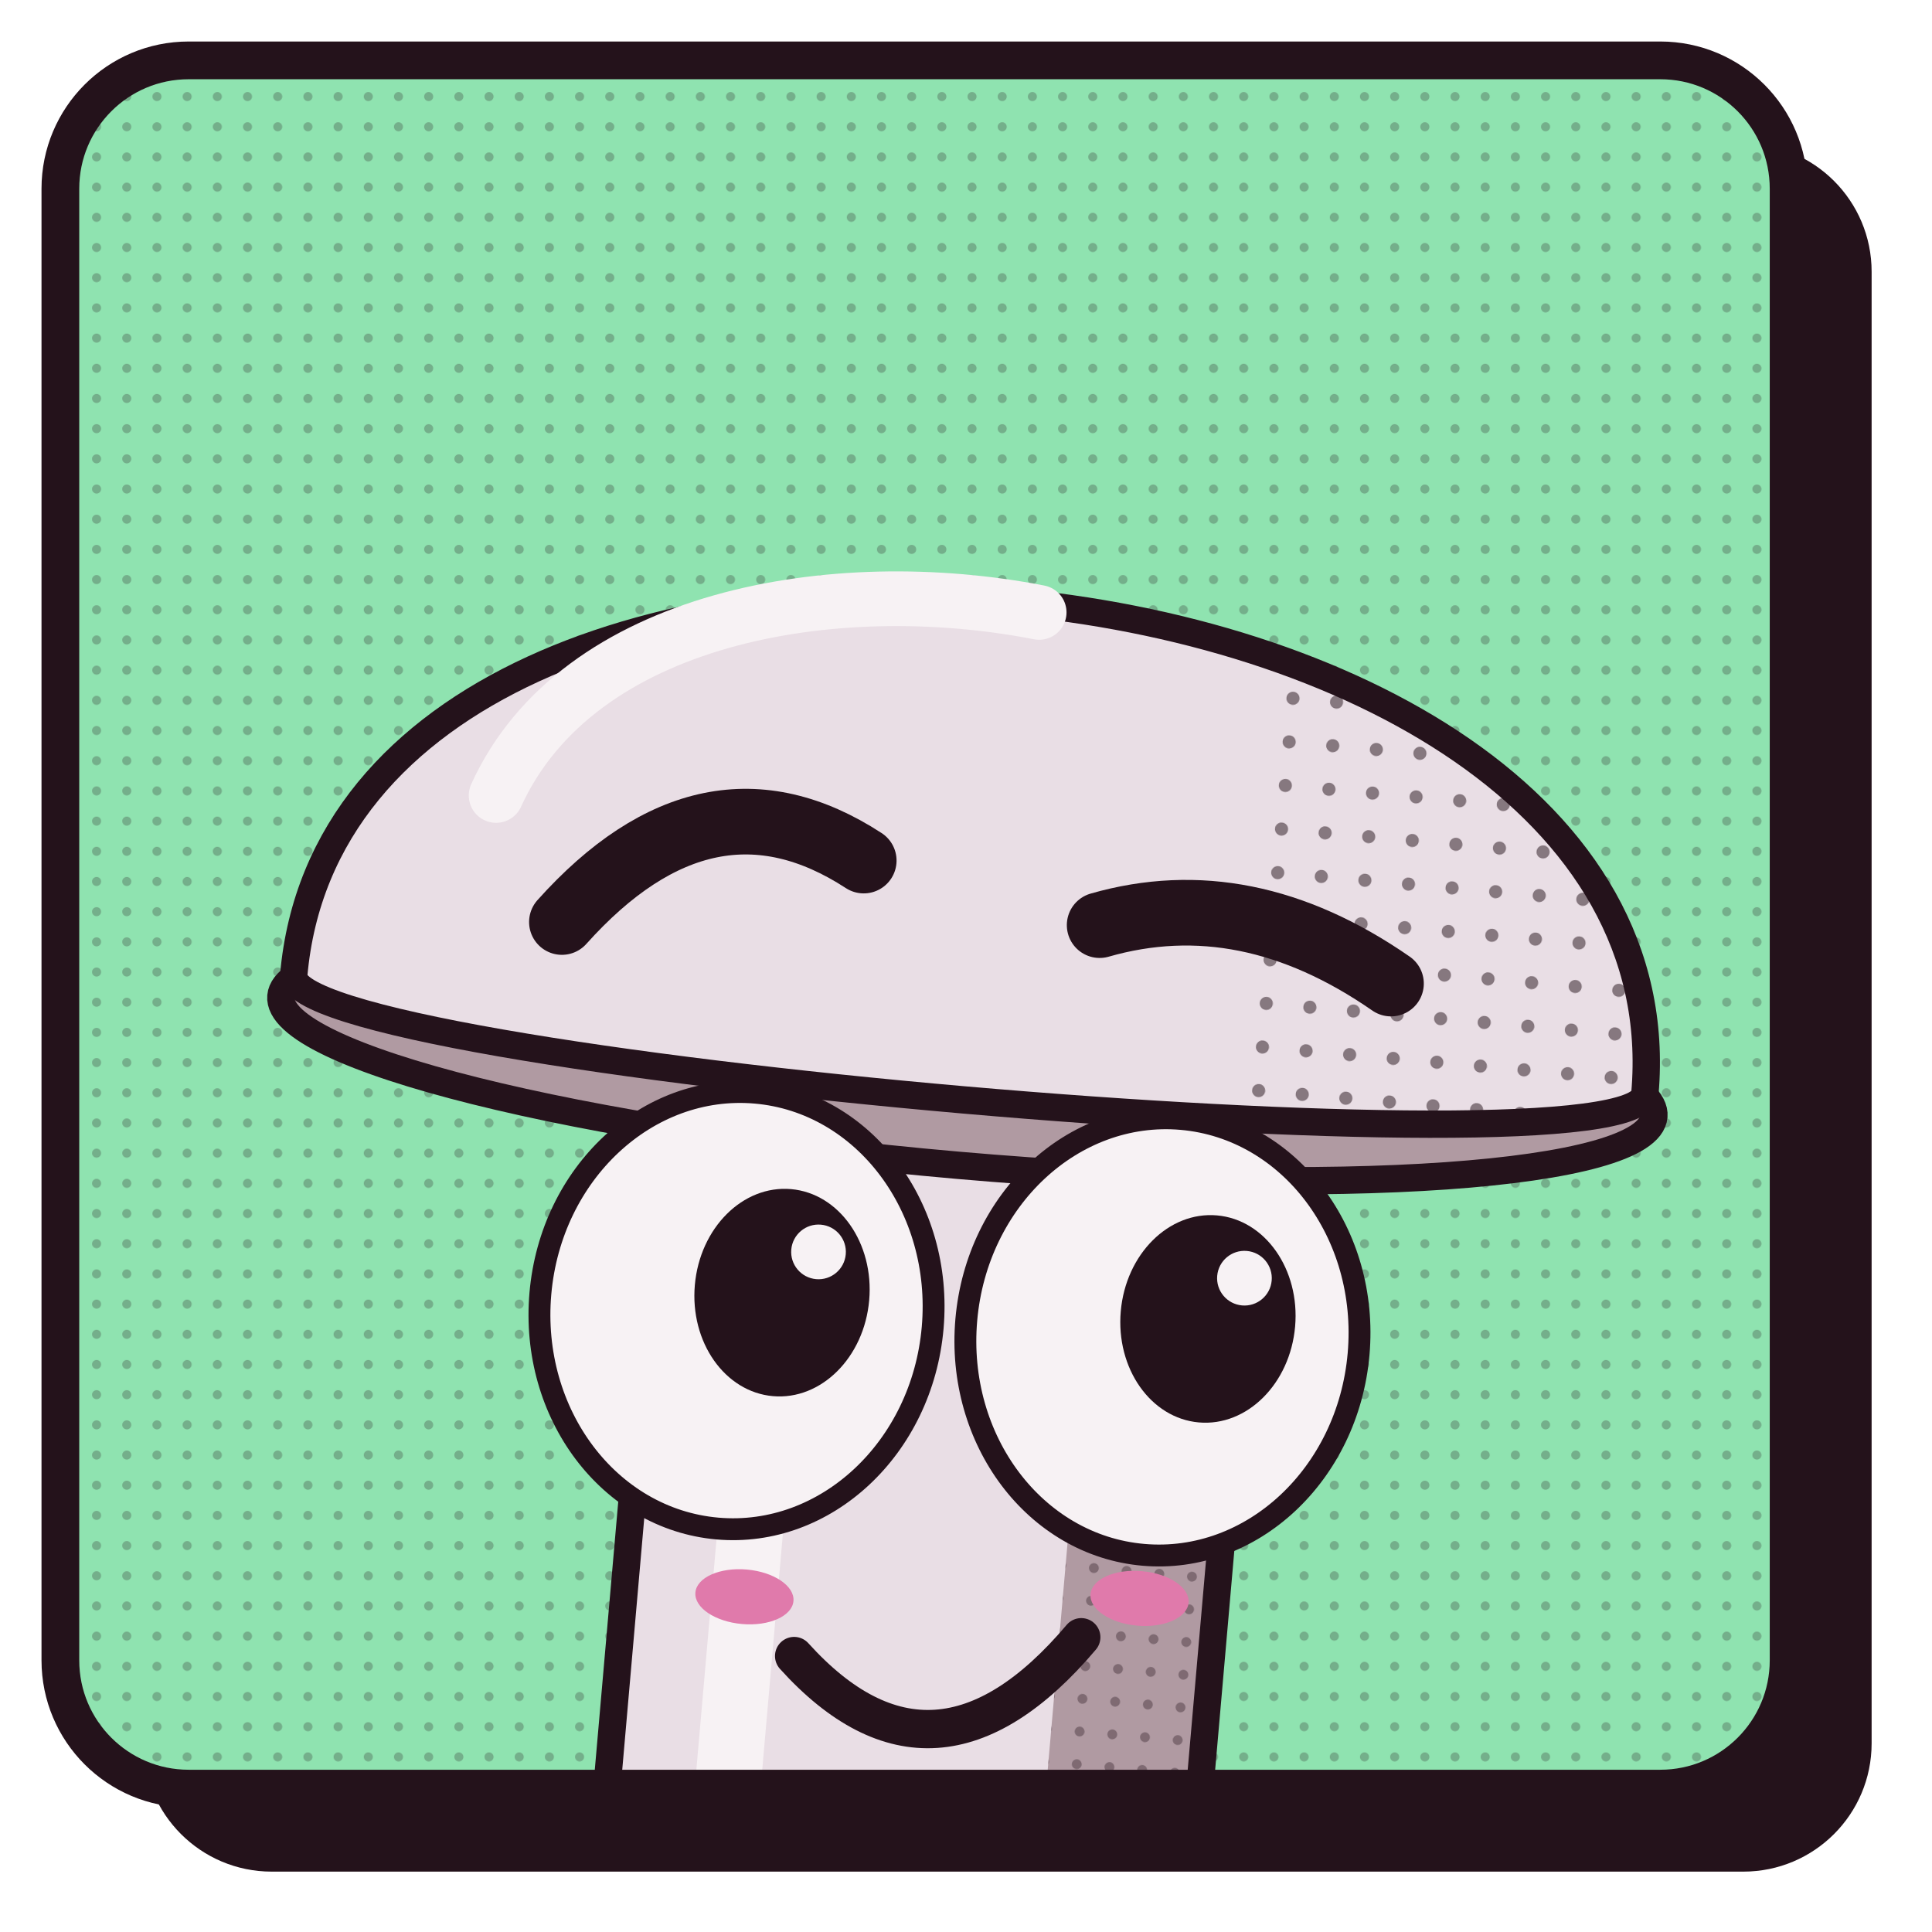
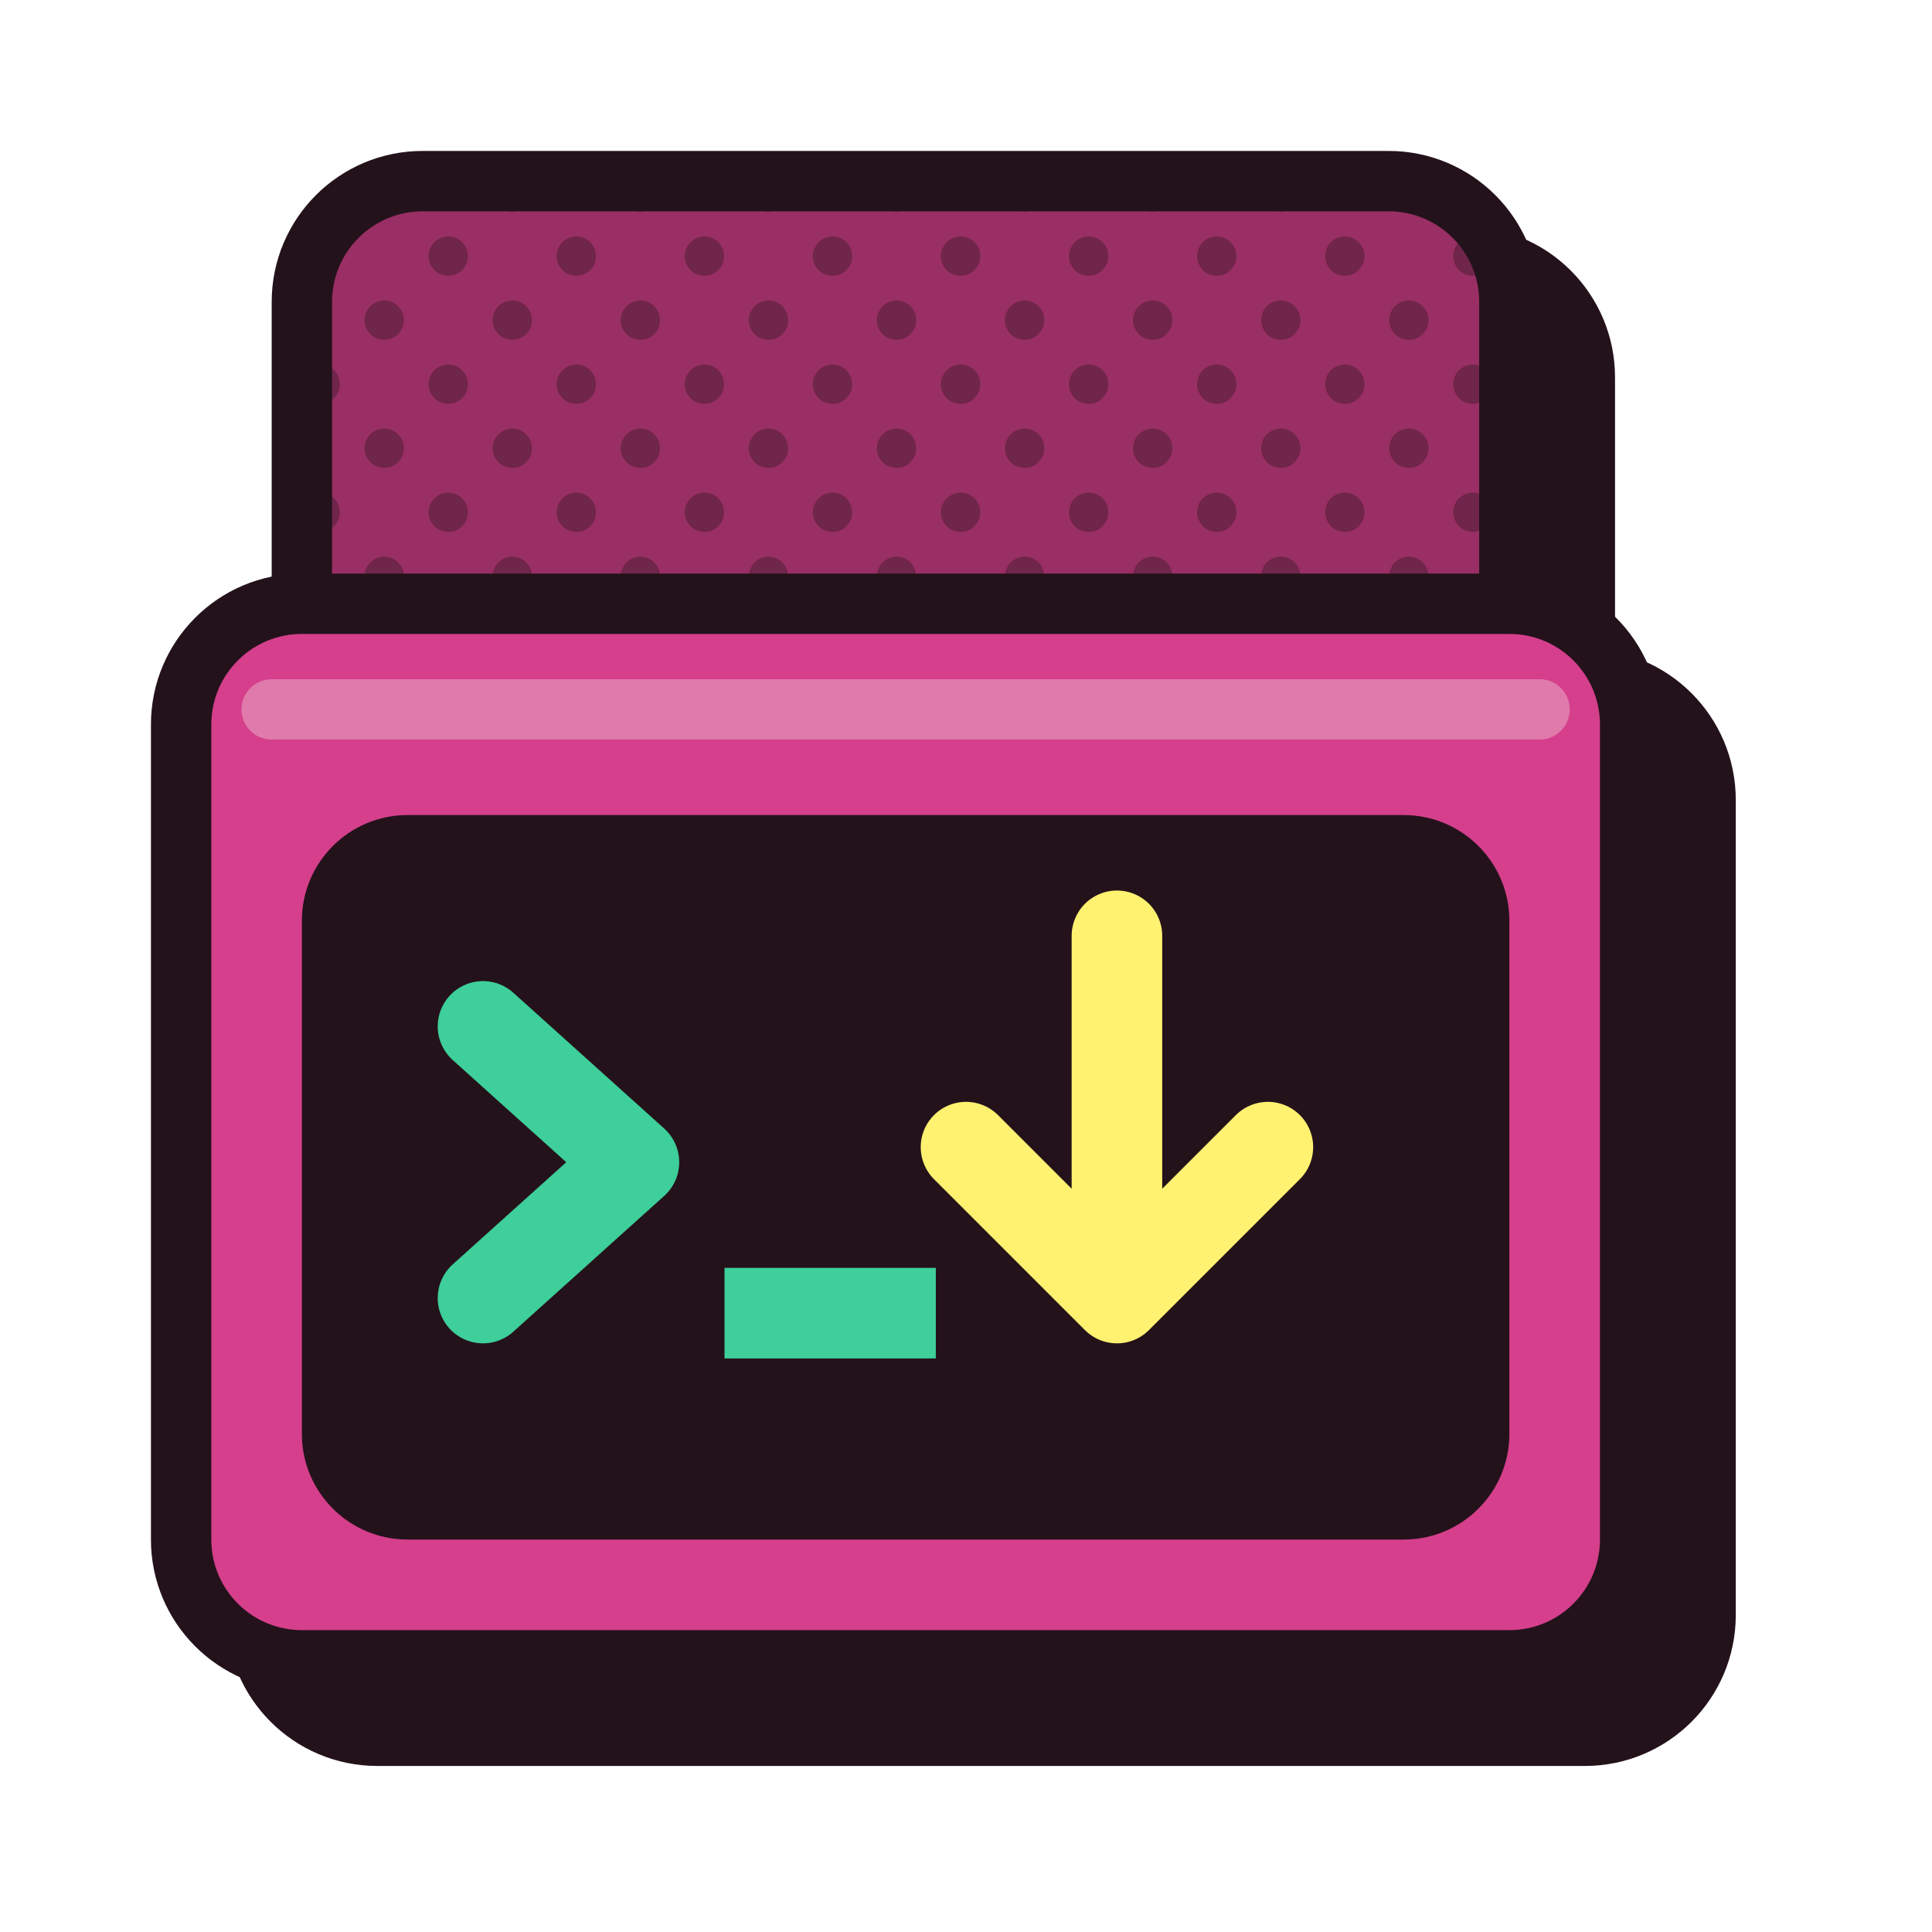
- <svg xmlns="http://www.w3.org/2000/svg" viewBox="0 0 512 512" width="512" height="512">
+ <svg xmlns="http://www.w3.org/2000/svg" viewBox="0 0 128 128">
  <defs>
-     <pattern id="grid" width="24" height="24" patternUnits="userSpaceOnUse">
-       <path d="M24 0H0V24" fill="none" stroke="#24121b" stroke-opacity="0.22" stroke-width="1.4" />
+     <pattern id="dots" width="6" height="6" patternUnits="userSpaceOnUse" patternTransform="rotate(45)">
+       <circle cx="3" cy="3" r="1.3" fill="#24121b" fill-opacity="0.35" />
    </pattern>
-     <pattern id="gridBlue" width="28" height="28" patternUnits="userSpaceOnUse">
-       <path d="M28 0H0V28" fill="none" stroke="#40a3ca" stroke-width="1.6" />
-     </pattern>
-     <pattern id="dots" width="8" height="8" patternUnits="userSpaceOnUse">
-       <circle cx="1.6" cy="1.6" r="1.2" fill="#24121b" fill-opacity="0.5" />
-     </pattern>
-     <pattern id="dotsFine" width="6" height="6" patternUnits="userSpaceOnUse">
-       <circle cx="1.2" cy="1.2" r="0.9" fill="#24121b" fill-opacity="0.35" />
-     </pattern>
-     <clipPath id="bodyClip">
-       <rect x="366" y="236" width="108" height="196" rx="16" />
-     </clipPath>
-     <clipPath id="domeClip">
-       <path d="M296 236 C296 130 544 130 544 236 C544 252 296 252 296 236 Z" />
-     </clipPath>
  </defs>
-   <defs>
-     <clipPath id="badgeClip">
-       <rect x="16" y="16" width="458" height="458" rx="34" />
-     </clipPath>
-   </defs>
-   <rect x="16" y="16" width="458" height="458" rx="34" fill="#24121b" transform="translate(22 22)" />
-   <rect x="16" y="16" width="458" height="458" rx="34" fill="#8fe3b0" />
-   <g clip-path="url(#badgeClip)">
-     <rect x="16" y="16" width="458" height="458" rx="34" fill="url(#dots)" opacity="0.5" />
-     <g transform="translate(245.0 409.88) scale(1.449367) rotate(5) translate(-420 -330)">
-       <rect x="366" y="236" width="108" height="196" rx="16" fill="#e9dee5" />
-       <g clip-path="url(#bodyClip)">
-         <rect x="446" y="236" width="30" height="196" fill="#b09aa2" />
-         <rect x="446" y="236" width="30" height="196" fill="url(#dotsFine)" />
-         <rect x="366" y="236" width="108" height="22" fill="#b09aa2" />
-         <rect x="382" y="270" width="12" height="140" rx="6" fill="#f7f2f4" />
-       </g>
-       <rect x="366" y="236" width="108" height="196" rx="16" fill="none" stroke="#24121b" stroke-width="5" />
-       <ellipse cx="420" cy="240" rx="126" ry="20" fill="#b09aa2" stroke="#24121b" stroke-width="5" />
-       <path d="M296 236 C296 130 544 130 544 236 C544 252 296 252 296 236 Z" fill="#e9dee5" />
-       <g clip-path="url(#domeClip)">
-         <path d="M470 120 Q560 170 548 250 H470 Z" fill="url(#dots)" />
-       </g>
-       <path d="M296 236 C296 130 544 130 544 236 C544 252 296 252 296 236 Z" fill="none" stroke="#24121b" stroke-width="5" />
-       <path d="M330 200 C342 166 388 154 426 158" fill="none" stroke="#f7f2f4" stroke-width="10" stroke-linecap="round" />
-       <path d="M344 222 Q368 190 398 206" fill="none" stroke="#24121b" stroke-width="12" stroke-linecap="round" />
-       <path d="M442 214 Q468 204 496 220" fill="none" stroke="#24121b" stroke-width="12" stroke-linecap="round" />
-       <ellipse cx="382" cy="290" rx="36" ry="40" fill="#f7f2f4" stroke="#24121b" stroke-width="4" />
-       <ellipse cx="390" cy="286" rx="16" ry="19" fill="#24121b" />
-       <circle cx="396" cy="278" r="5" fill="#f7f2f4" />
-       <ellipse cx="460" cy="288" rx="36" ry="40" fill="#f7f2f4" stroke="#24121b" stroke-width="4" />
-       <ellipse cx="468" cy="284" rx="16" ry="19" fill="#24121b" />
-       <circle cx="474" cy="276" r="5" fill="#f7f2f4" />
-       <g class="mascot-lids" opacity="0">
-         <ellipse cx="382" cy="290" rx="36" ry="40" fill="#e9dee5" stroke="#24121b" stroke-width="4" />
-         <path d="M354 296 Q382 312 410 296" fill="none" stroke="#24121b" stroke-width="6" stroke-linecap="round" />
-         <ellipse cx="460" cy="288" rx="36" ry="40" fill="#e9dee5" stroke="#24121b" stroke-width="4" />
-         <path d="M432 294 Q460 310 488 294" fill="none" stroke="#24121b" stroke-width="6" stroke-linecap="round" />
-       </g>
-       <path d="M398 352 Q426 378 450 344" fill="none" stroke="#24121b" stroke-width="7" stroke-linecap="round" />
-       <ellipse cx="388" cy="342" rx="9" ry="5" fill="#e07aab" />
-       <ellipse cx="460" cy="336" rx="9" ry="5" fill="#e07aab" />
-     </g>
+   <g transform="translate(5 5)" fill="#24121b" stroke="#24121b" stroke-width="4" stroke-linejoin="round">
+     <rect x="20" y="12" width="80" height="40" rx="8" />
+     <rect x="12" y="40" width="96" height="70" rx="8" />
  </g>
-   <rect x="16" y="16" width="458" height="458" rx="34" fill="none" stroke="#24121b" stroke-width="10" />
+   <g stroke="#24121b" stroke-width="4" stroke-linejoin="round" stroke-linecap="round">
+     <rect x="20" y="12" width="80" height="40" rx="8" fill="#992f64" />
+     <rect x="20" y="12" width="80" height="40" rx="8" fill="url(#dots)" stroke="none" />
+     <rect x="12" y="40" width="96" height="70" rx="8" fill="#d53f8c" />
+     <path d="M18 47h84" stroke="#e07aab" stroke-width="4" />
+     <rect x="22" y="56" width="76" height="44" rx="5" fill="#24121b" />
+     <path d="M32 68l10 9-10 9" fill="none" stroke="#3ecf9a" stroke-width="6" />
+     <path d="M74 62v22M64 76l10 10 10-10" fill="none" stroke="#fff270" stroke-width="6" />
+     <rect x="48" y="84" width="14" height="6" fill="#3ecf9a" stroke="none" />
+   </g>
</svg>
